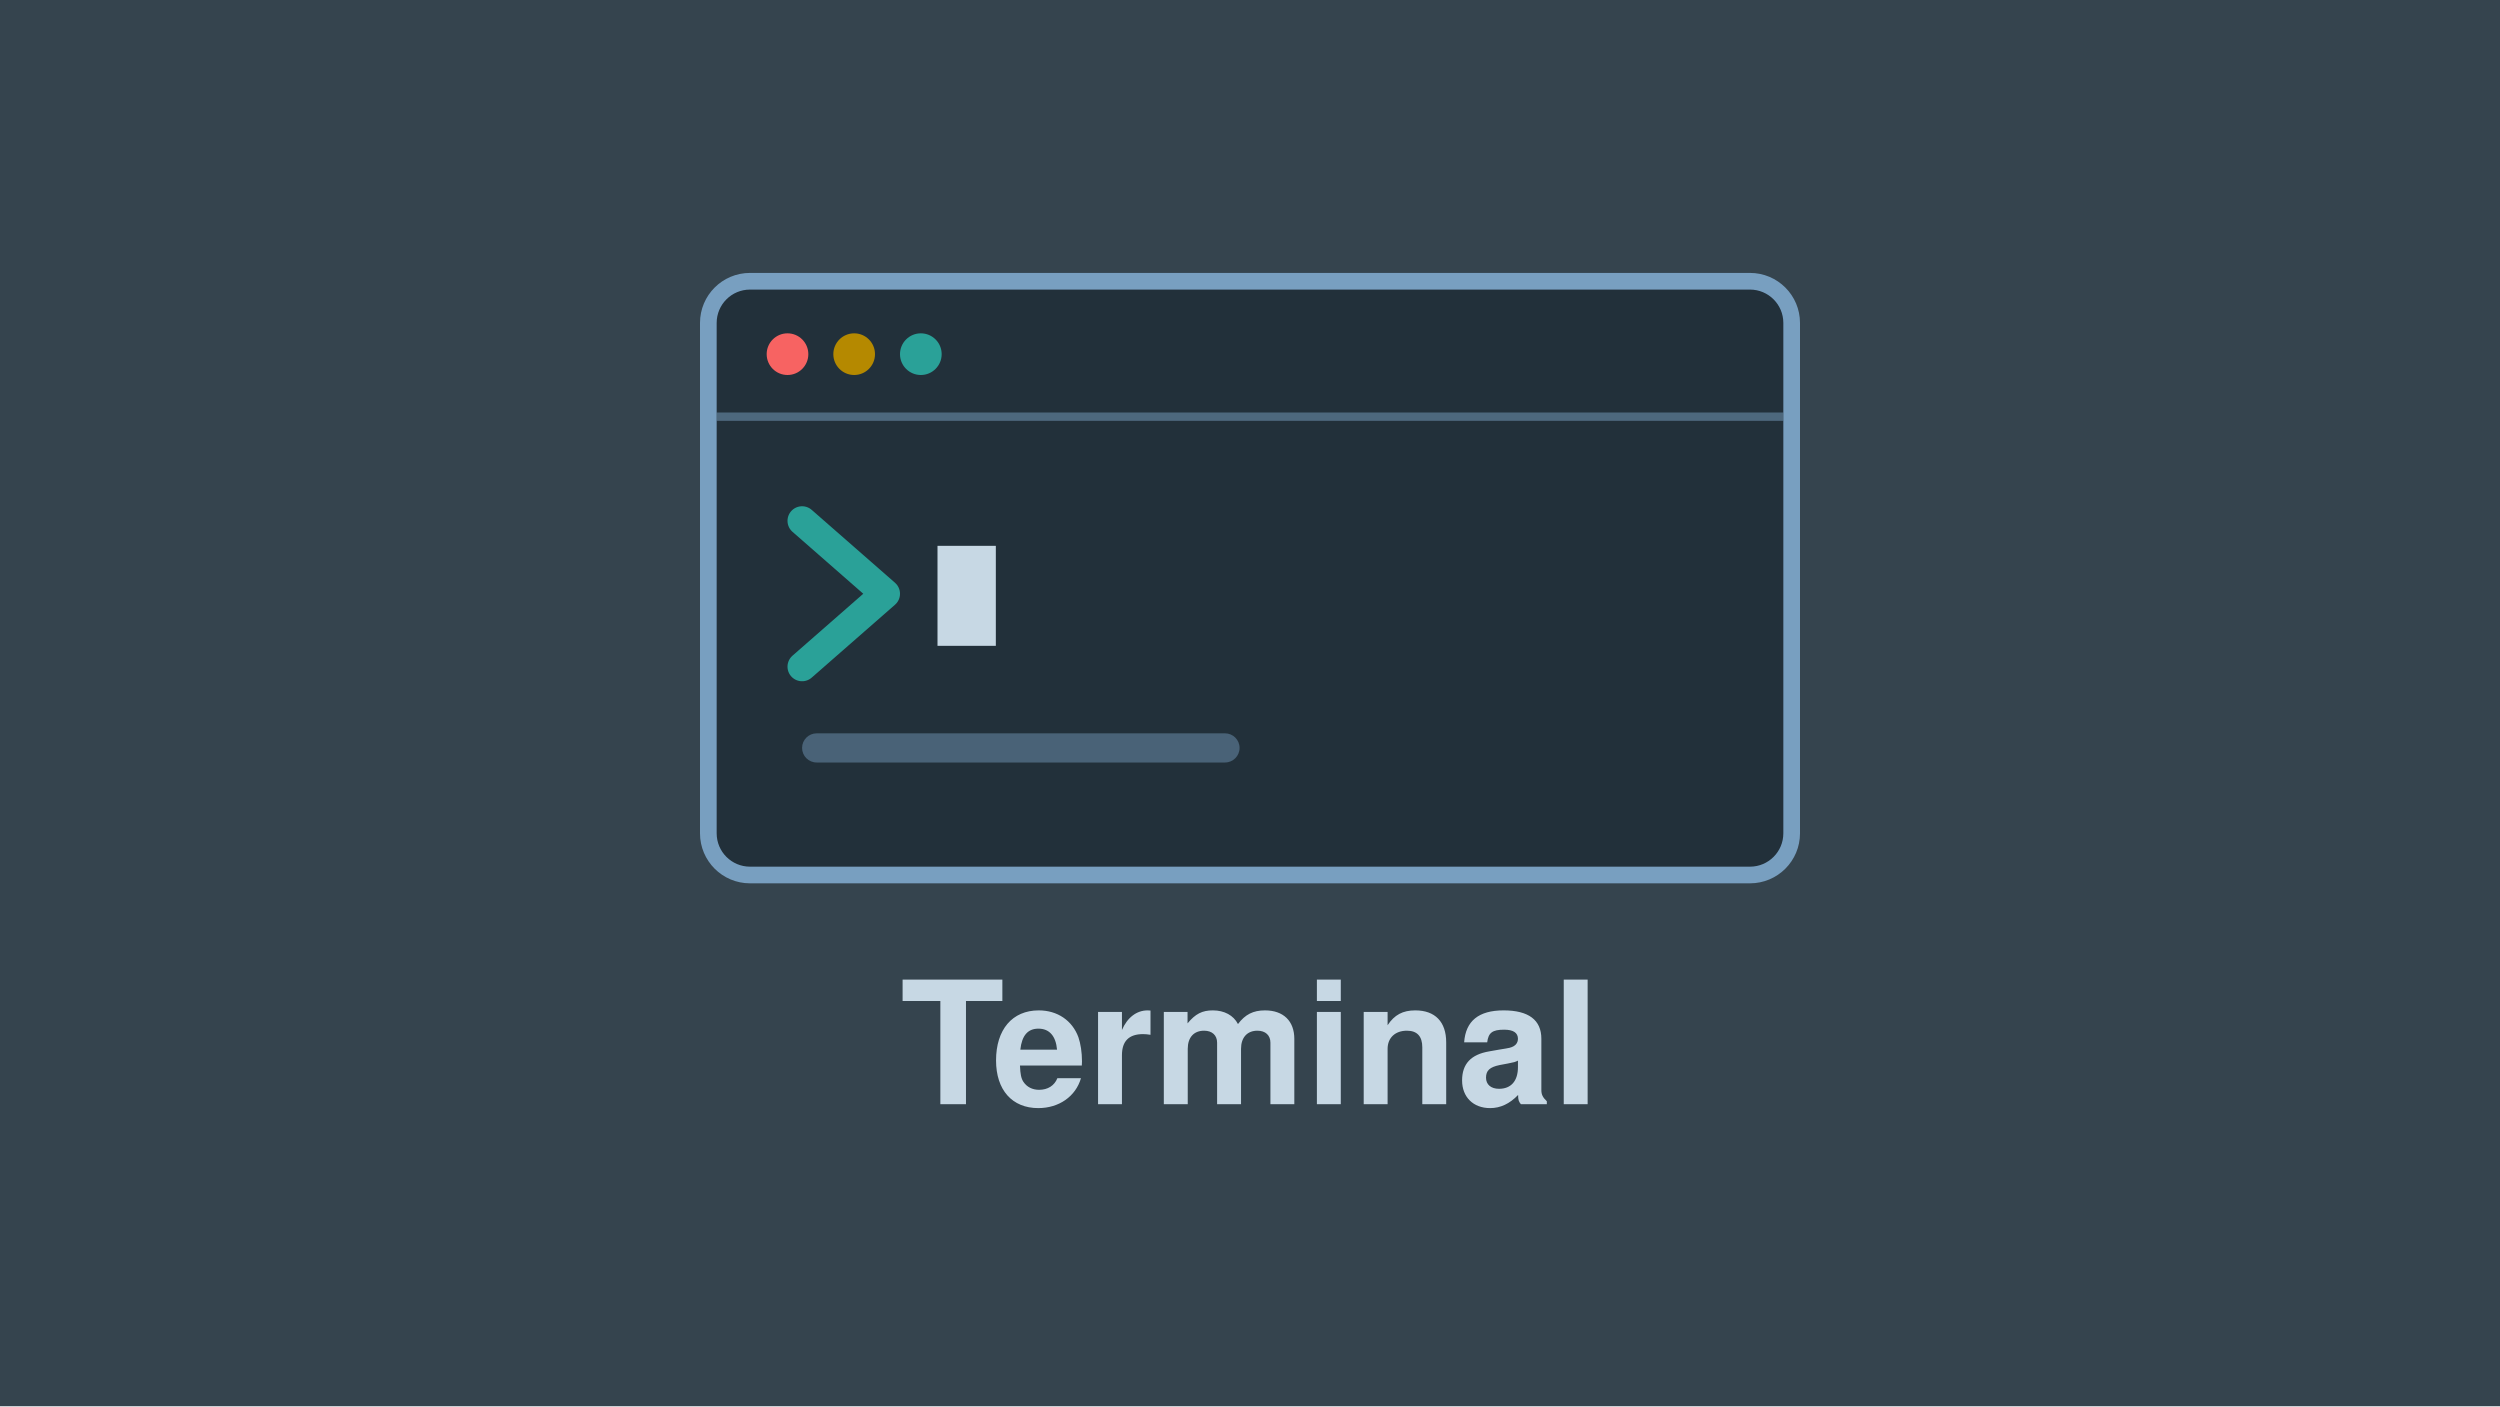
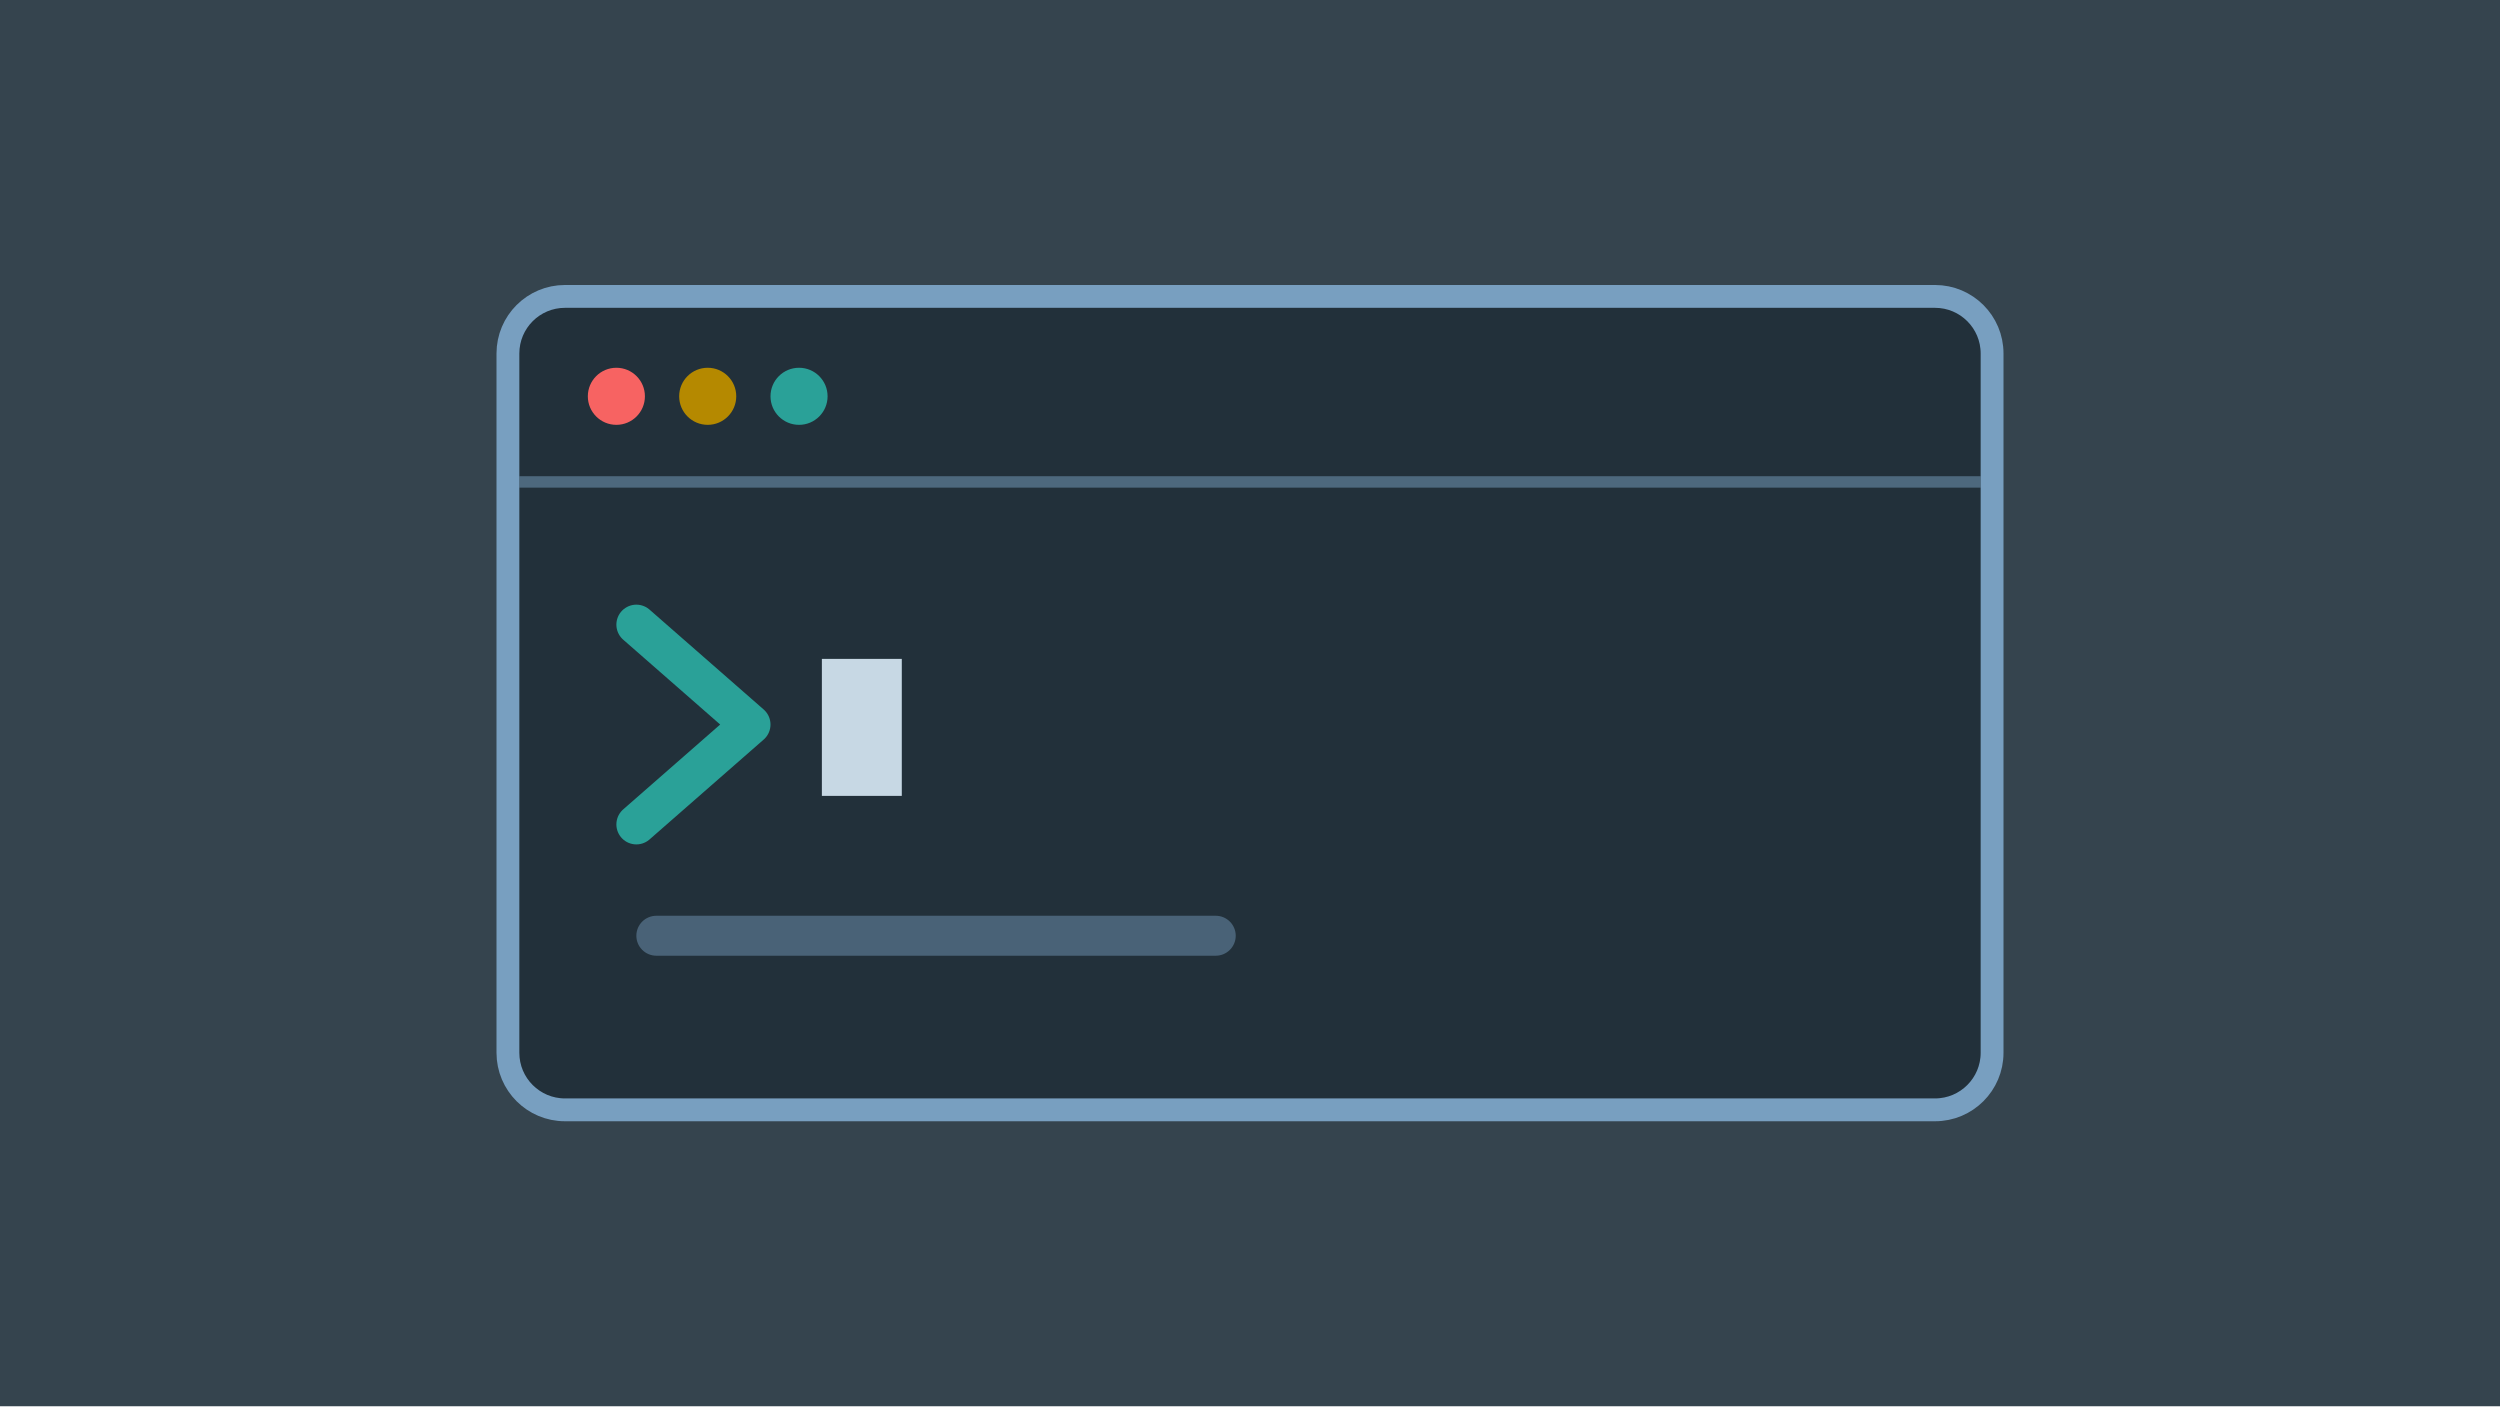
<svg xmlns="http://www.w3.org/2000/svg" viewBox="0 0 1200 675" width="1200" height="675" role="img" aria-label="A terminal window with a shell prompt">
  <rect width="1200" height="675" fill="#35444E" />
-   <rect x="340" y="135" width="520" height="285" rx="20" fill="#22303A" stroke="#789FC0" stroke-width="8" />
-   <circle cx="378" cy="170" r="10" fill="#F76362" />
-   <circle cx="410" cy="170" r="10" fill="#b58900" />
-   <circle cx="442" cy="170" r="10" fill="#2aa198" />
-   <line x1="344" y1="200" x2="856" y2="200" stroke="#789FC0" stroke-width="4" opacity="0.5" />
-   <path d="M385 250 L425 285 L385 320" fill="none" stroke="#2aa198" stroke-width="14" stroke-linecap="round" stroke-linejoin="round" />
-   <rect x="450" y="262" width="28" height="48" fill="#C7D8E4" />
-   <rect x="385" y="352" width="210" height="14" rx="7" fill="#789FC0" opacity="0.45" />
-   <text x="600" y="530" text-anchor="middle" font-family="'Helvetica Neue',Helvetica,Arial,sans-serif" font-size="82" font-weight="600" fill="#C7D8E4">Terminal</text>
+   <g transform="translate(600,337.5) scale(1.37) translate(-600.0,-277.5)">
+     <rect x="340" y="135" width="520" height="285" rx="20" fill="#22303A" stroke="#789FC0" stroke-width="8" />
+     <circle cx="378" cy="170" r="10" fill="#F76362" />
+     <circle cx="410" cy="170" r="10" fill="#b58900" />
+     <circle cx="442" cy="170" r="10" fill="#2aa198" />
+     <line x1="344" y1="200" x2="856" y2="200" stroke="#789FC0" stroke-width="4" opacity="0.5" />
+     <path d="M385 250 L425 285 L385 320" fill="none" stroke="#2aa198" stroke-width="14" stroke-linecap="round" stroke-linejoin="round" />
+     <rect x="450" y="262" width="28" height="48" fill="#C7D8E4" />
+     <rect x="385" y="352" width="210" height="14" rx="7" fill="#789FC0" opacity="0.45" />
+   </g>
</svg>
